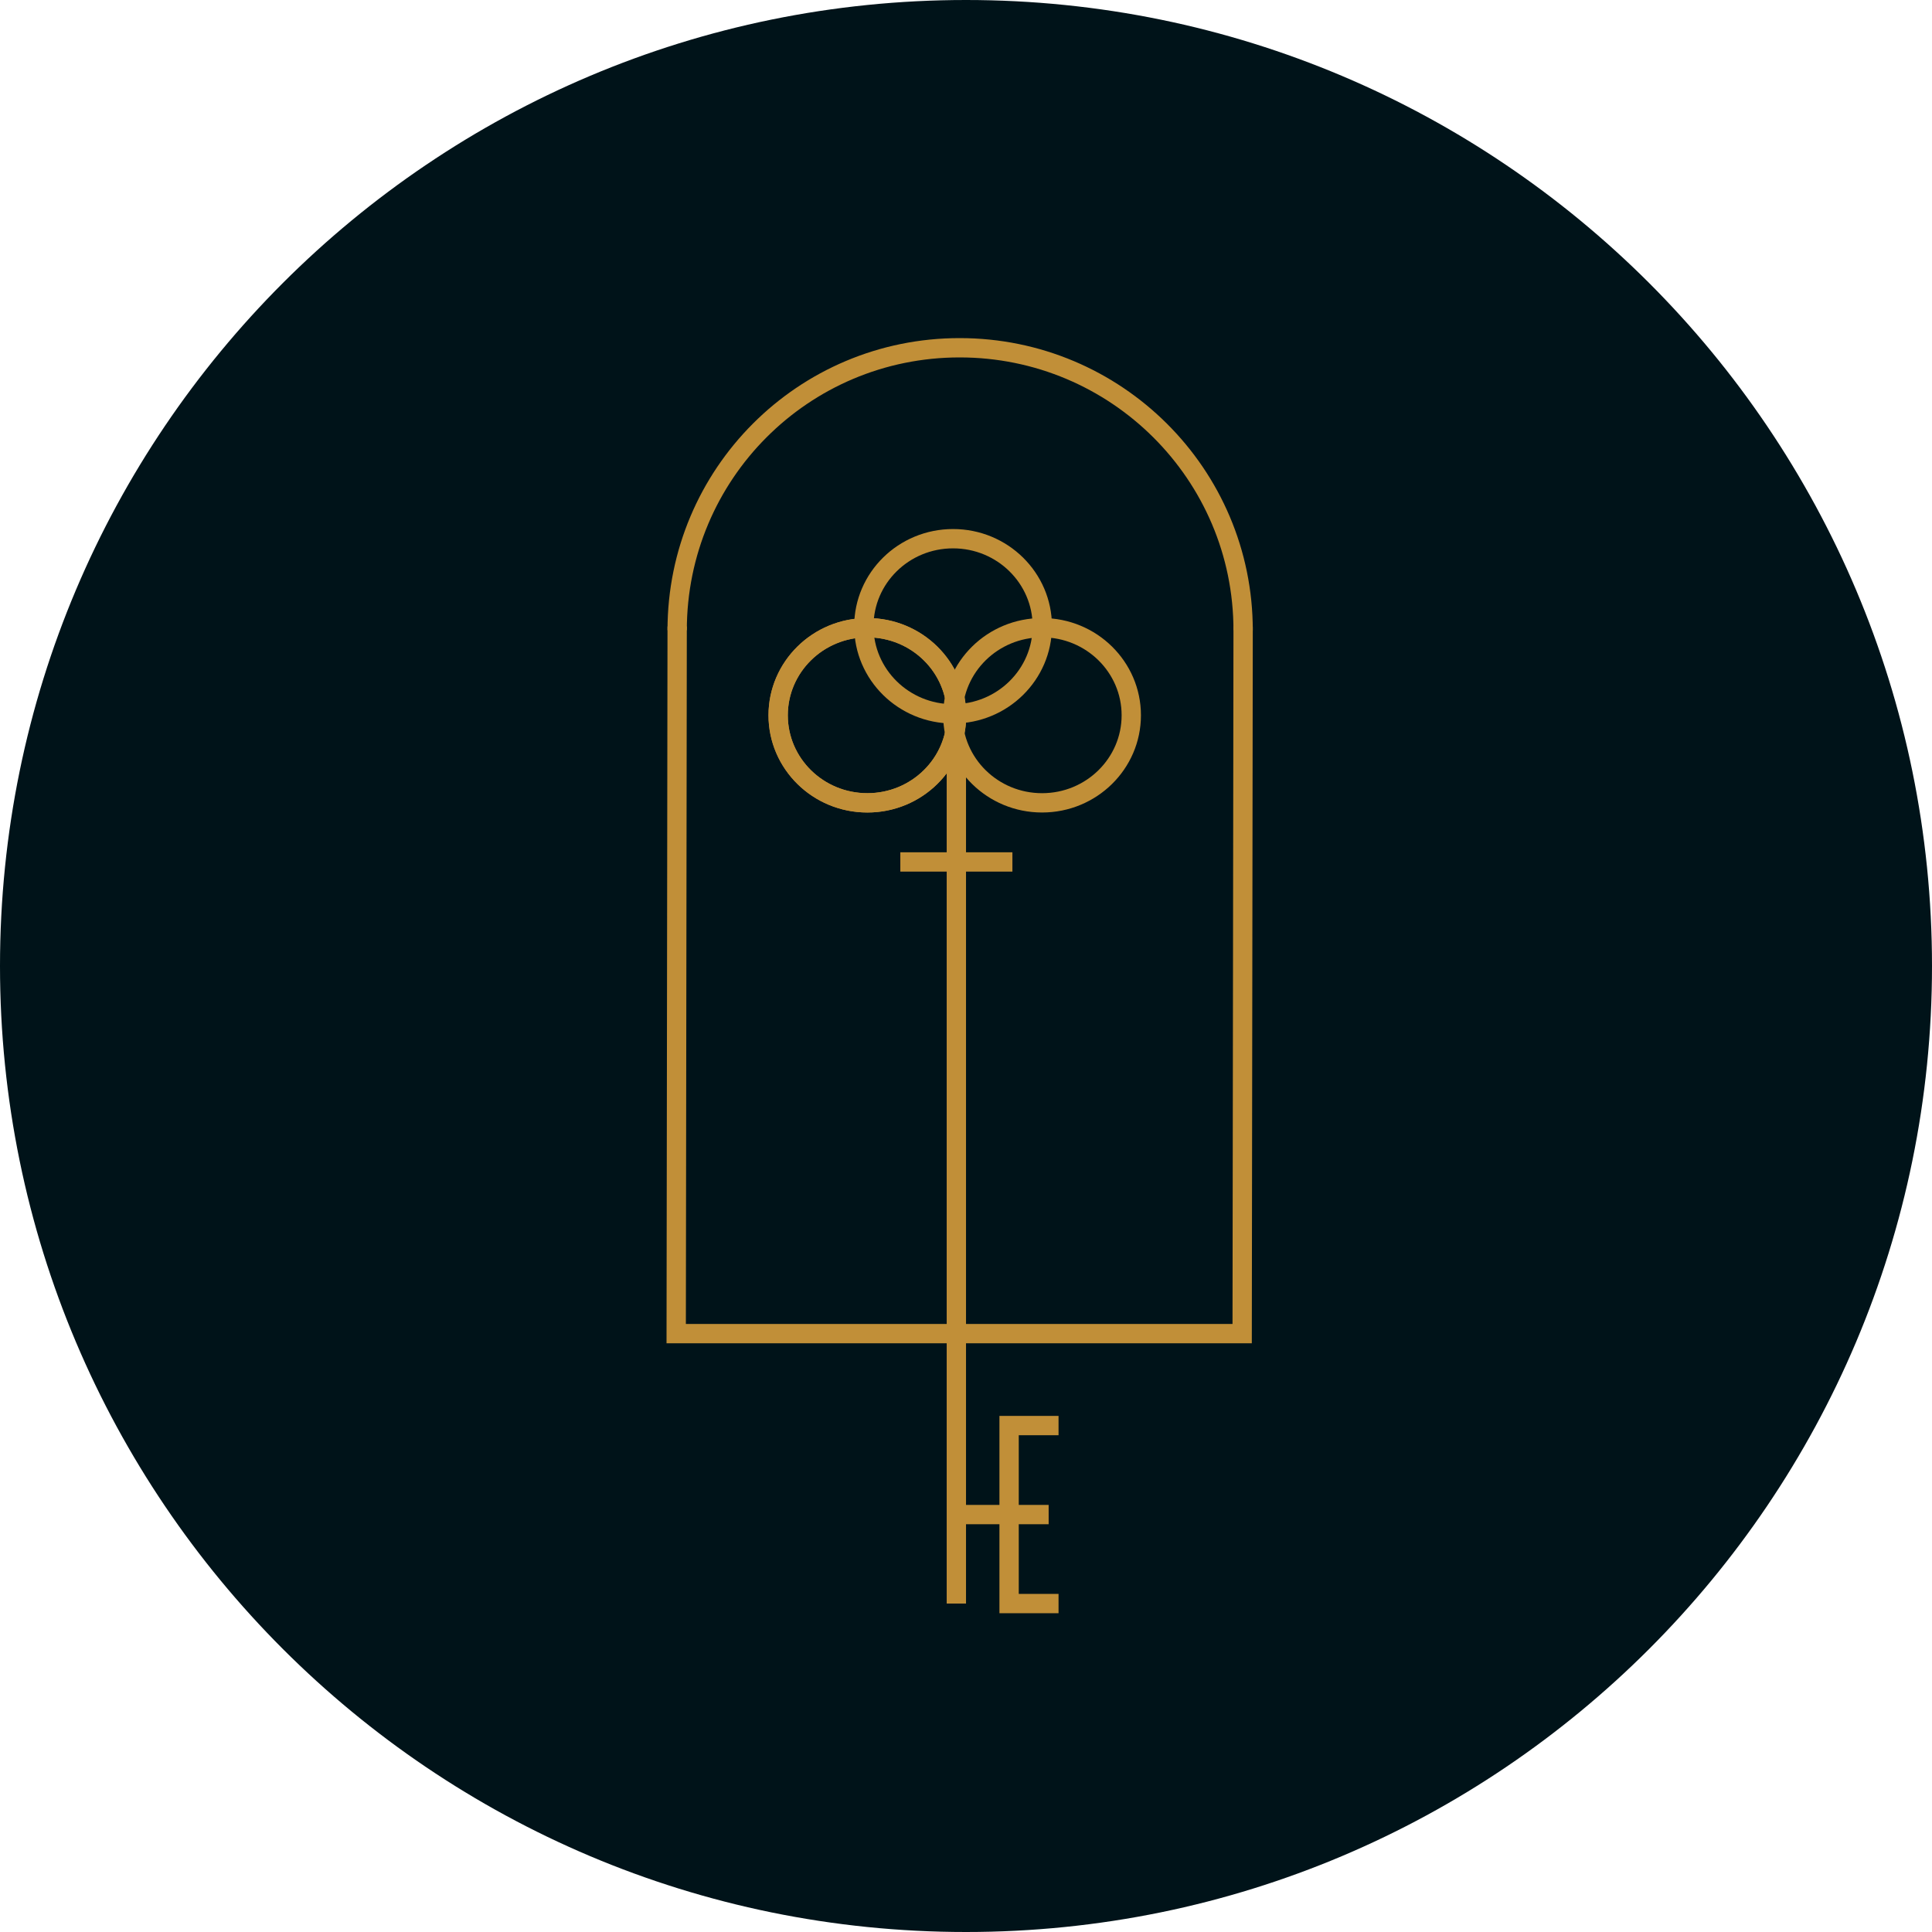
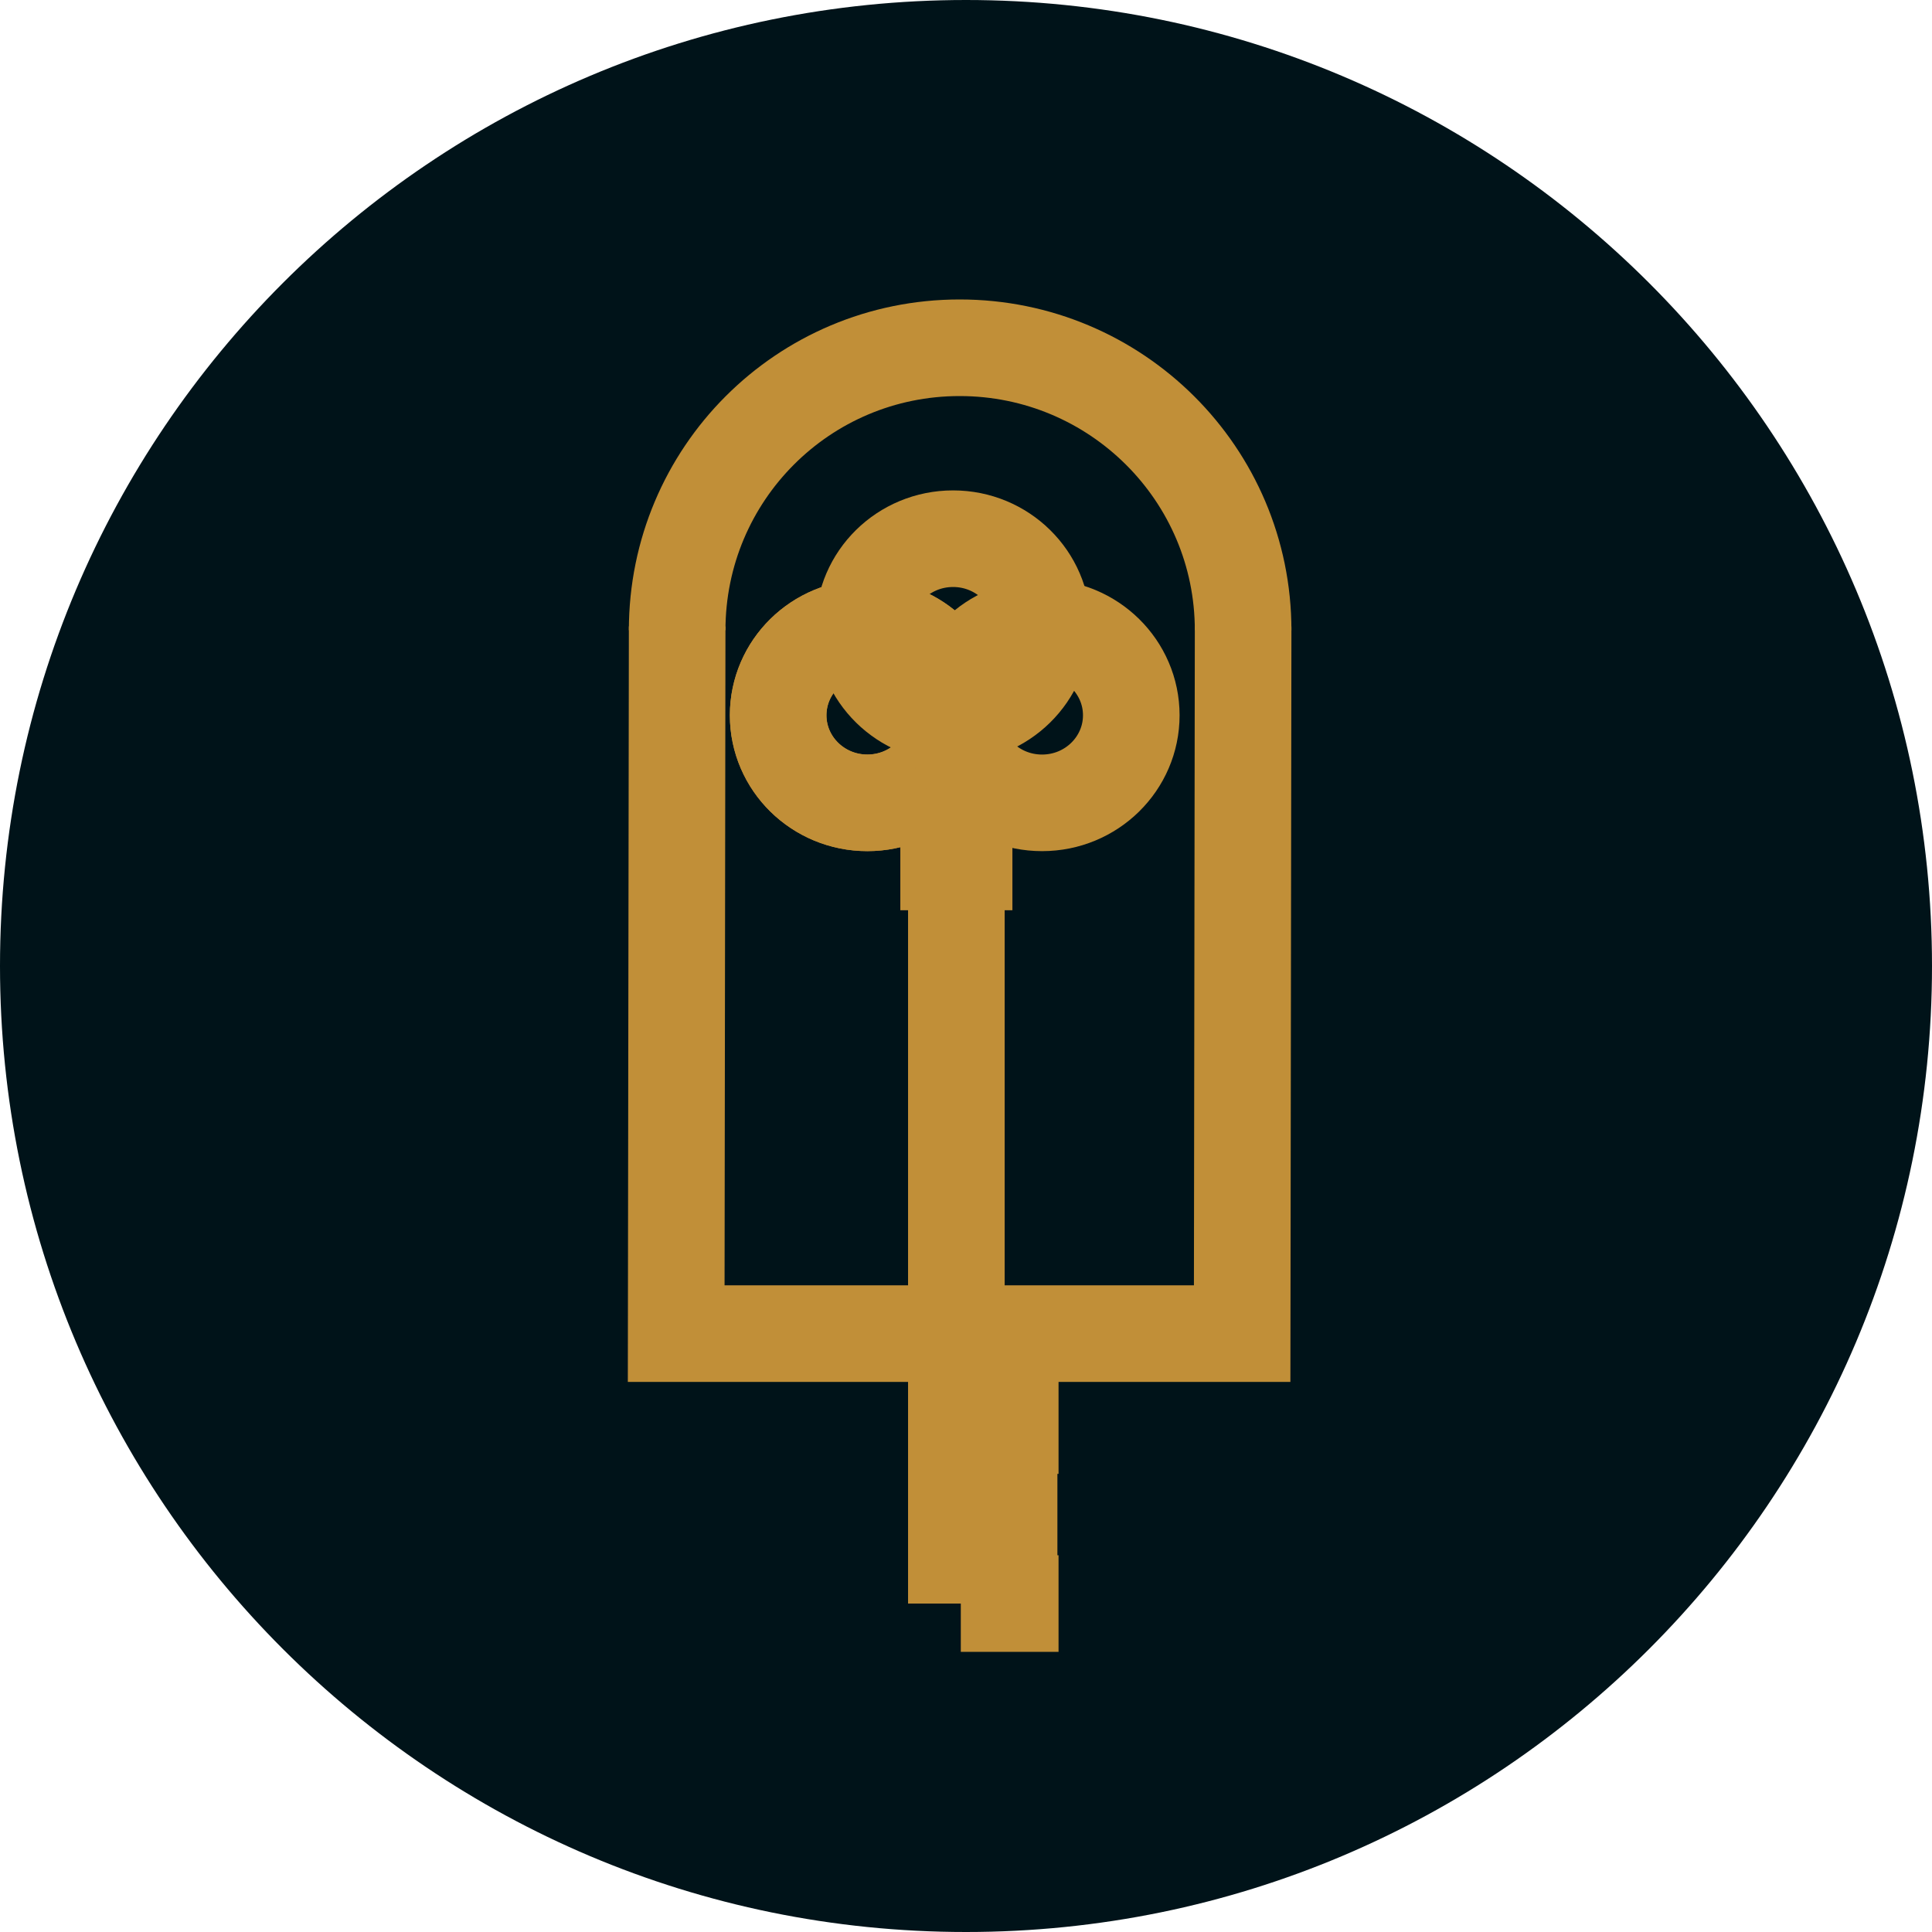
<svg xmlns="http://www.w3.org/2000/svg" width="100" height="100" viewBox="0 0 100 100" fill="none">
  <rect width="100" height="100" rx="50" fill="#001319" />
-   <path d="M64.344 32.622C64.344 24.547 57.775 18 49.672 18C41.569 18 35.05 24.547 35.05 32.622" stroke="#C18F38" />
-   <path d="M64.344 32.423L64.294 69.028H35L35.05 32.423" stroke="#C18F38" />
-   <path d="M46.601 44.614H52.402" stroke="#C18F38" />
-   <path d="M54.79 73.787H52.231V83H54.79" stroke="#C18F38" />
-   <path d="M54.278 78.394H49.501" stroke="#C18F38" />
-   <path d="M49.501 38.814V83" stroke="#C18F38" />
-   <path d="M49.331 27.883C51.889 27.883 53.949 29.921 53.949 32.416C53.949 34.912 51.889 36.949 49.331 36.949C46.773 36.949 44.713 34.912 44.713 32.416C44.713 29.921 46.772 27.883 49.331 27.883Z" stroke="#C18F38" />
-   <path d="M44.895 32.489C47.453 32.489 49.513 34.527 49.513 37.023C49.513 39.518 47.453 41.555 44.895 41.555C42.337 41.555 40.277 39.518 40.277 37.023C40.277 34.527 42.337 32.489 44.895 32.489Z" stroke="#C18F38" />
-   <path d="M44.895 32.489C47.453 32.489 49.513 34.527 49.513 37.023C49.513 39.518 47.453 41.555 44.895 41.555C42.337 41.555 40.277 39.518 40.277 37.023C40.277 34.527 42.337 32.489 44.895 32.489Z" stroke="#C18F38" />
-   <path d="M53.937 32.489C56.495 32.489 58.555 34.527 58.555 37.023C58.555 39.518 56.495 41.555 53.937 41.555C51.379 41.555 49.319 39.518 49.319 37.023C49.319 34.527 51.379 32.489 53.937 32.489Z" stroke="#C18F38" />
+   <path d="M64.344 32.622C64.344 24.547 57.775 18 49.672 18C41.569 18 35.05 24.547 35.05 32.622" stroke="#C18F38" stroke-width="5" />
+   <path d="M64.344 32.423L64.294 69.028H35L35.05 32.423" stroke="#C18F38" stroke-width="5" />
+   <path d="M46.601 44.614H52.402" stroke="#C18F38" stroke-width="5" />
+   <path d="M54.79 73.787H52.231V83H54.79" stroke="#C18F38" stroke-width="5" />
+   <path d="M54.278 78.394H49.501" stroke="#C18F38" stroke-width="5" />
+   <path d="M49.501 38.814V83" stroke="#C18F38" stroke-width="5" />
+   <path d="M49.331 27.883C51.889 27.883 53.949 29.921 53.949 32.416C53.949 34.912 51.889 36.949 49.331 36.949C46.773 36.949 44.713 34.912 44.713 32.416C44.713 29.921 46.772 27.883 49.331 27.883Z" stroke="#C18F38" stroke-width="5" />
+   <path d="M44.895 32.489C47.453 32.489 49.513 34.527 49.513 37.023C49.513 39.518 47.453 41.555 44.895 41.555C42.337 41.555 40.277 39.518 40.277 37.023C40.277 34.527 42.337 32.489 44.895 32.489Z" stroke="#C18F38" stroke-width="5" />
+   <path d="M44.895 32.489C47.453 32.489 49.513 34.527 49.513 37.023C49.513 39.518 47.453 41.555 44.895 41.555C42.337 41.555 40.277 39.518 40.277 37.023C40.277 34.527 42.337 32.489 44.895 32.489Z" stroke="#C18F38" stroke-width="5" />
+   <path d="M53.937 32.489C56.495 32.489 58.555 34.527 58.555 37.023C58.555 39.518 56.495 41.555 53.937 41.555C51.379 41.555 49.319 39.518 49.319 37.023C49.319 34.527 51.379 32.489 53.937 32.489Z" stroke="#C18F38" stroke-width="5" />
</svg>
